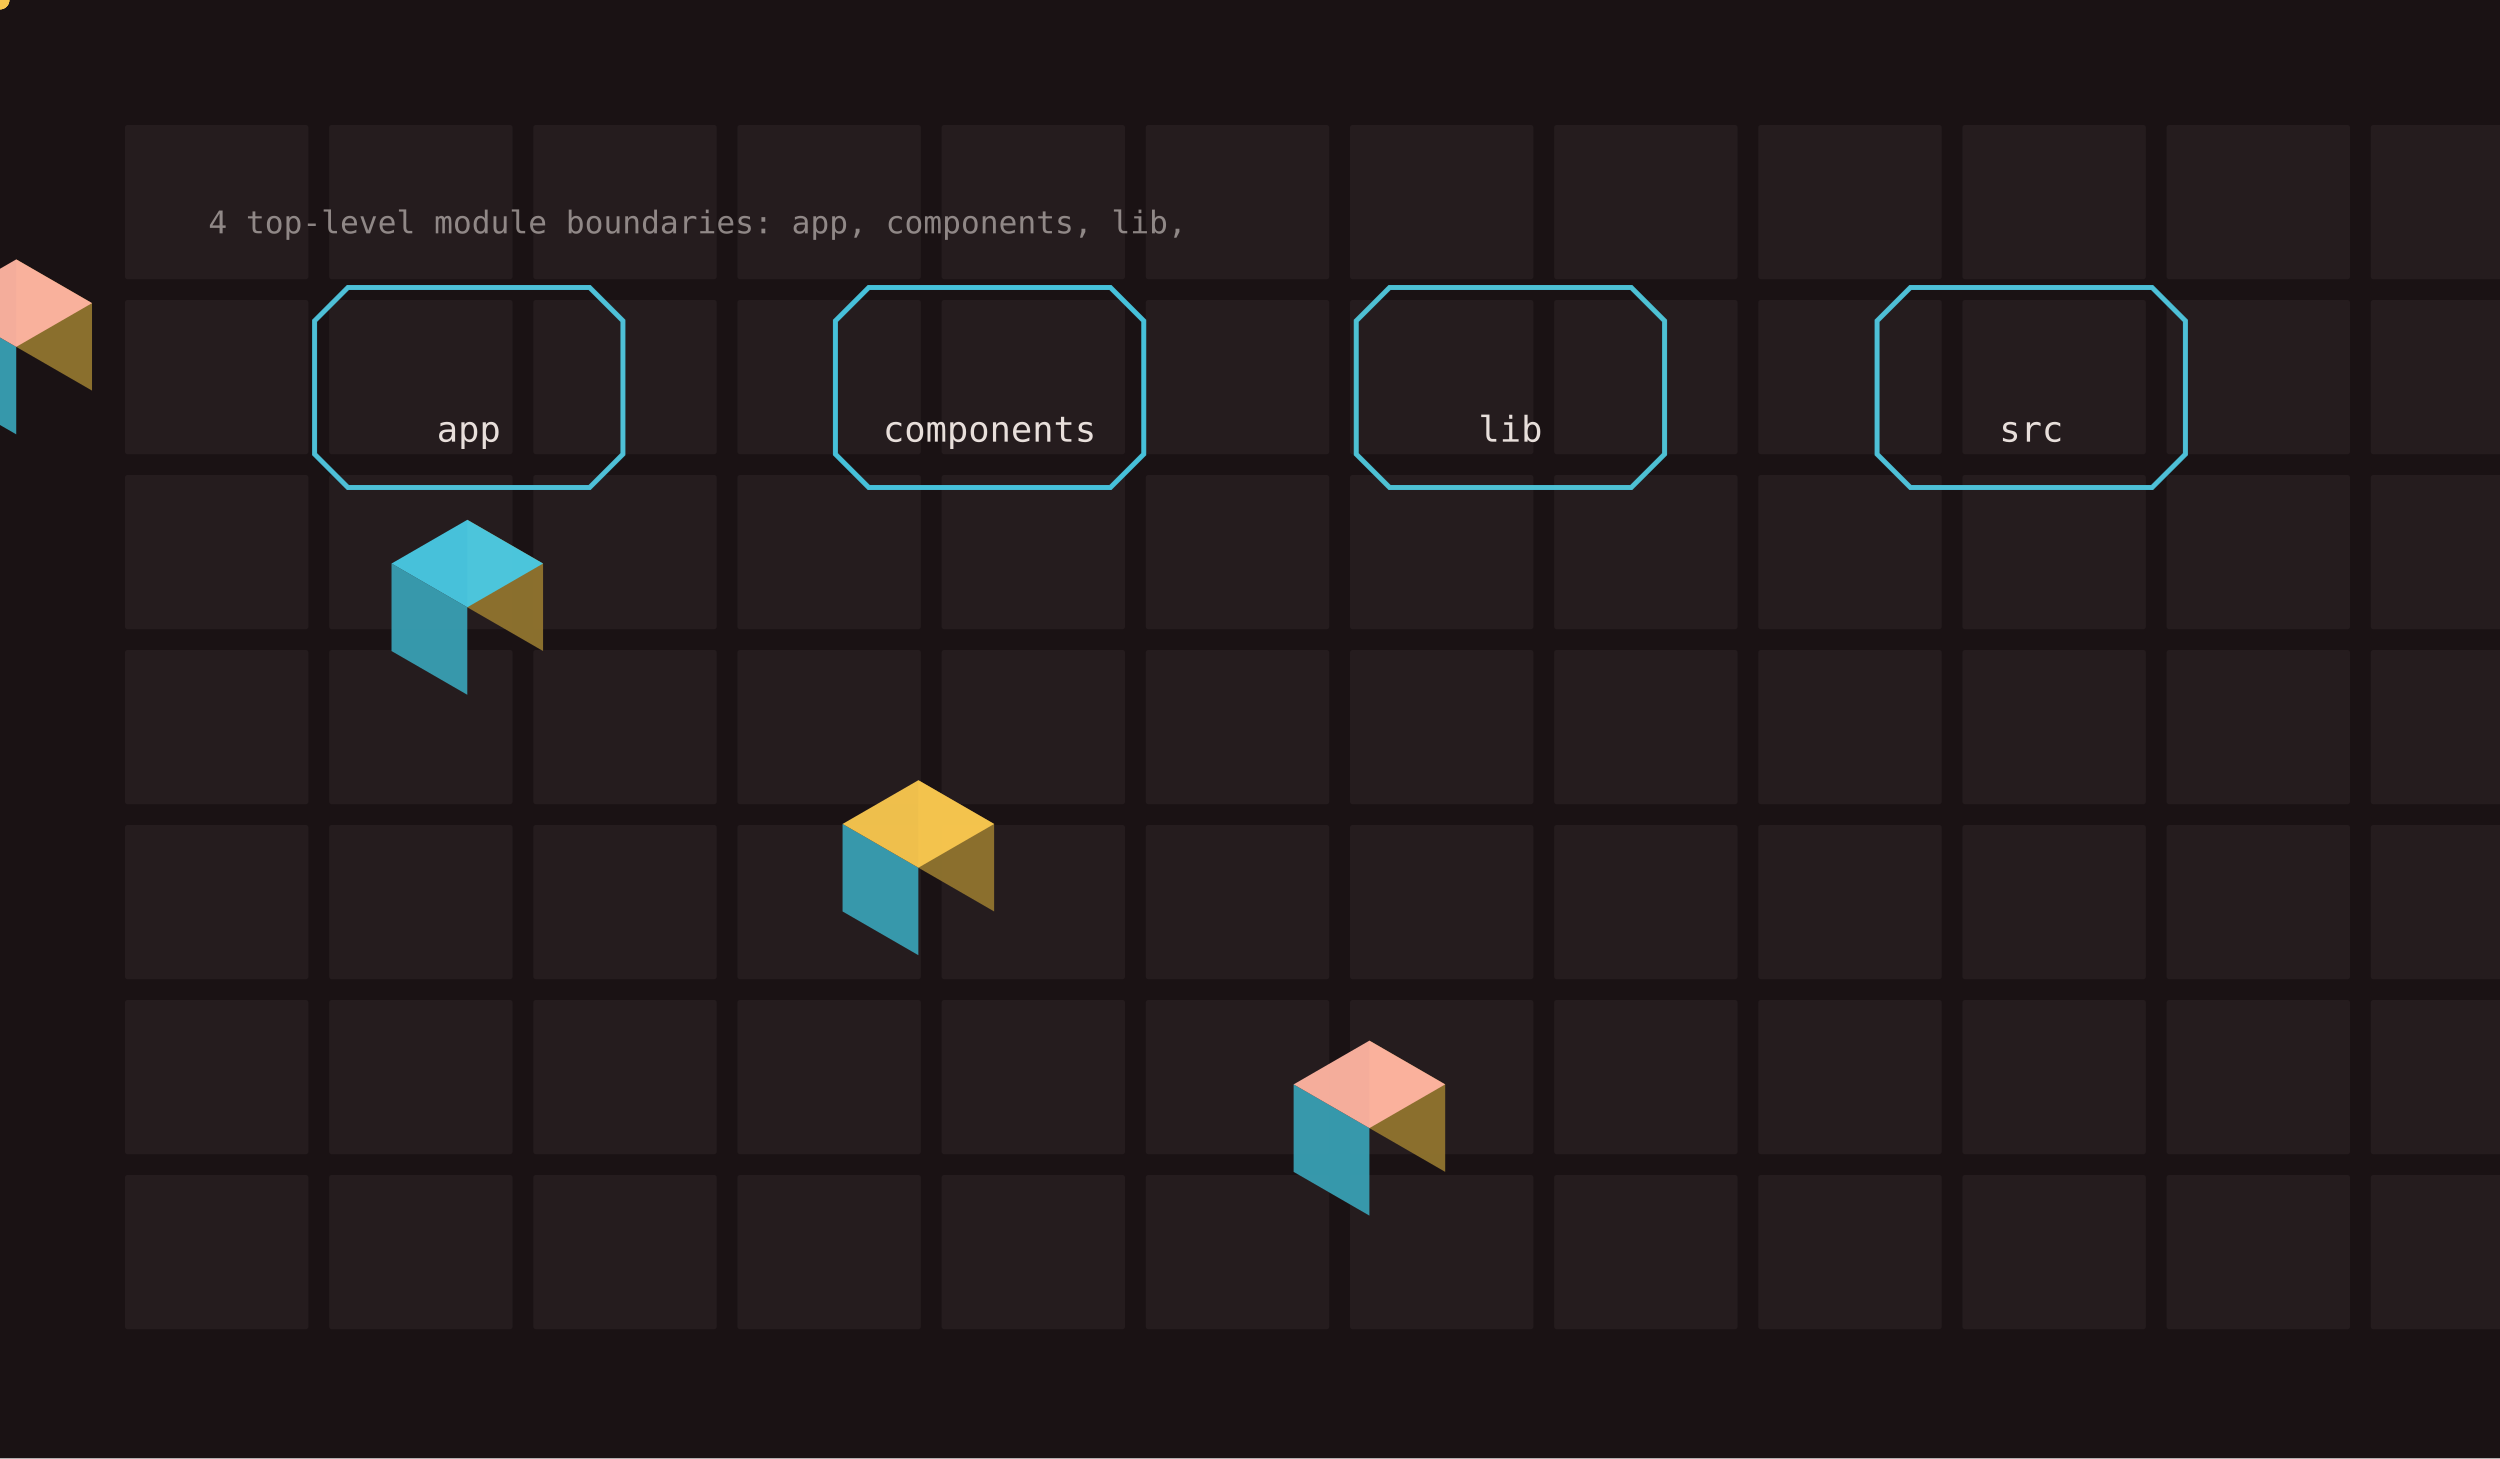
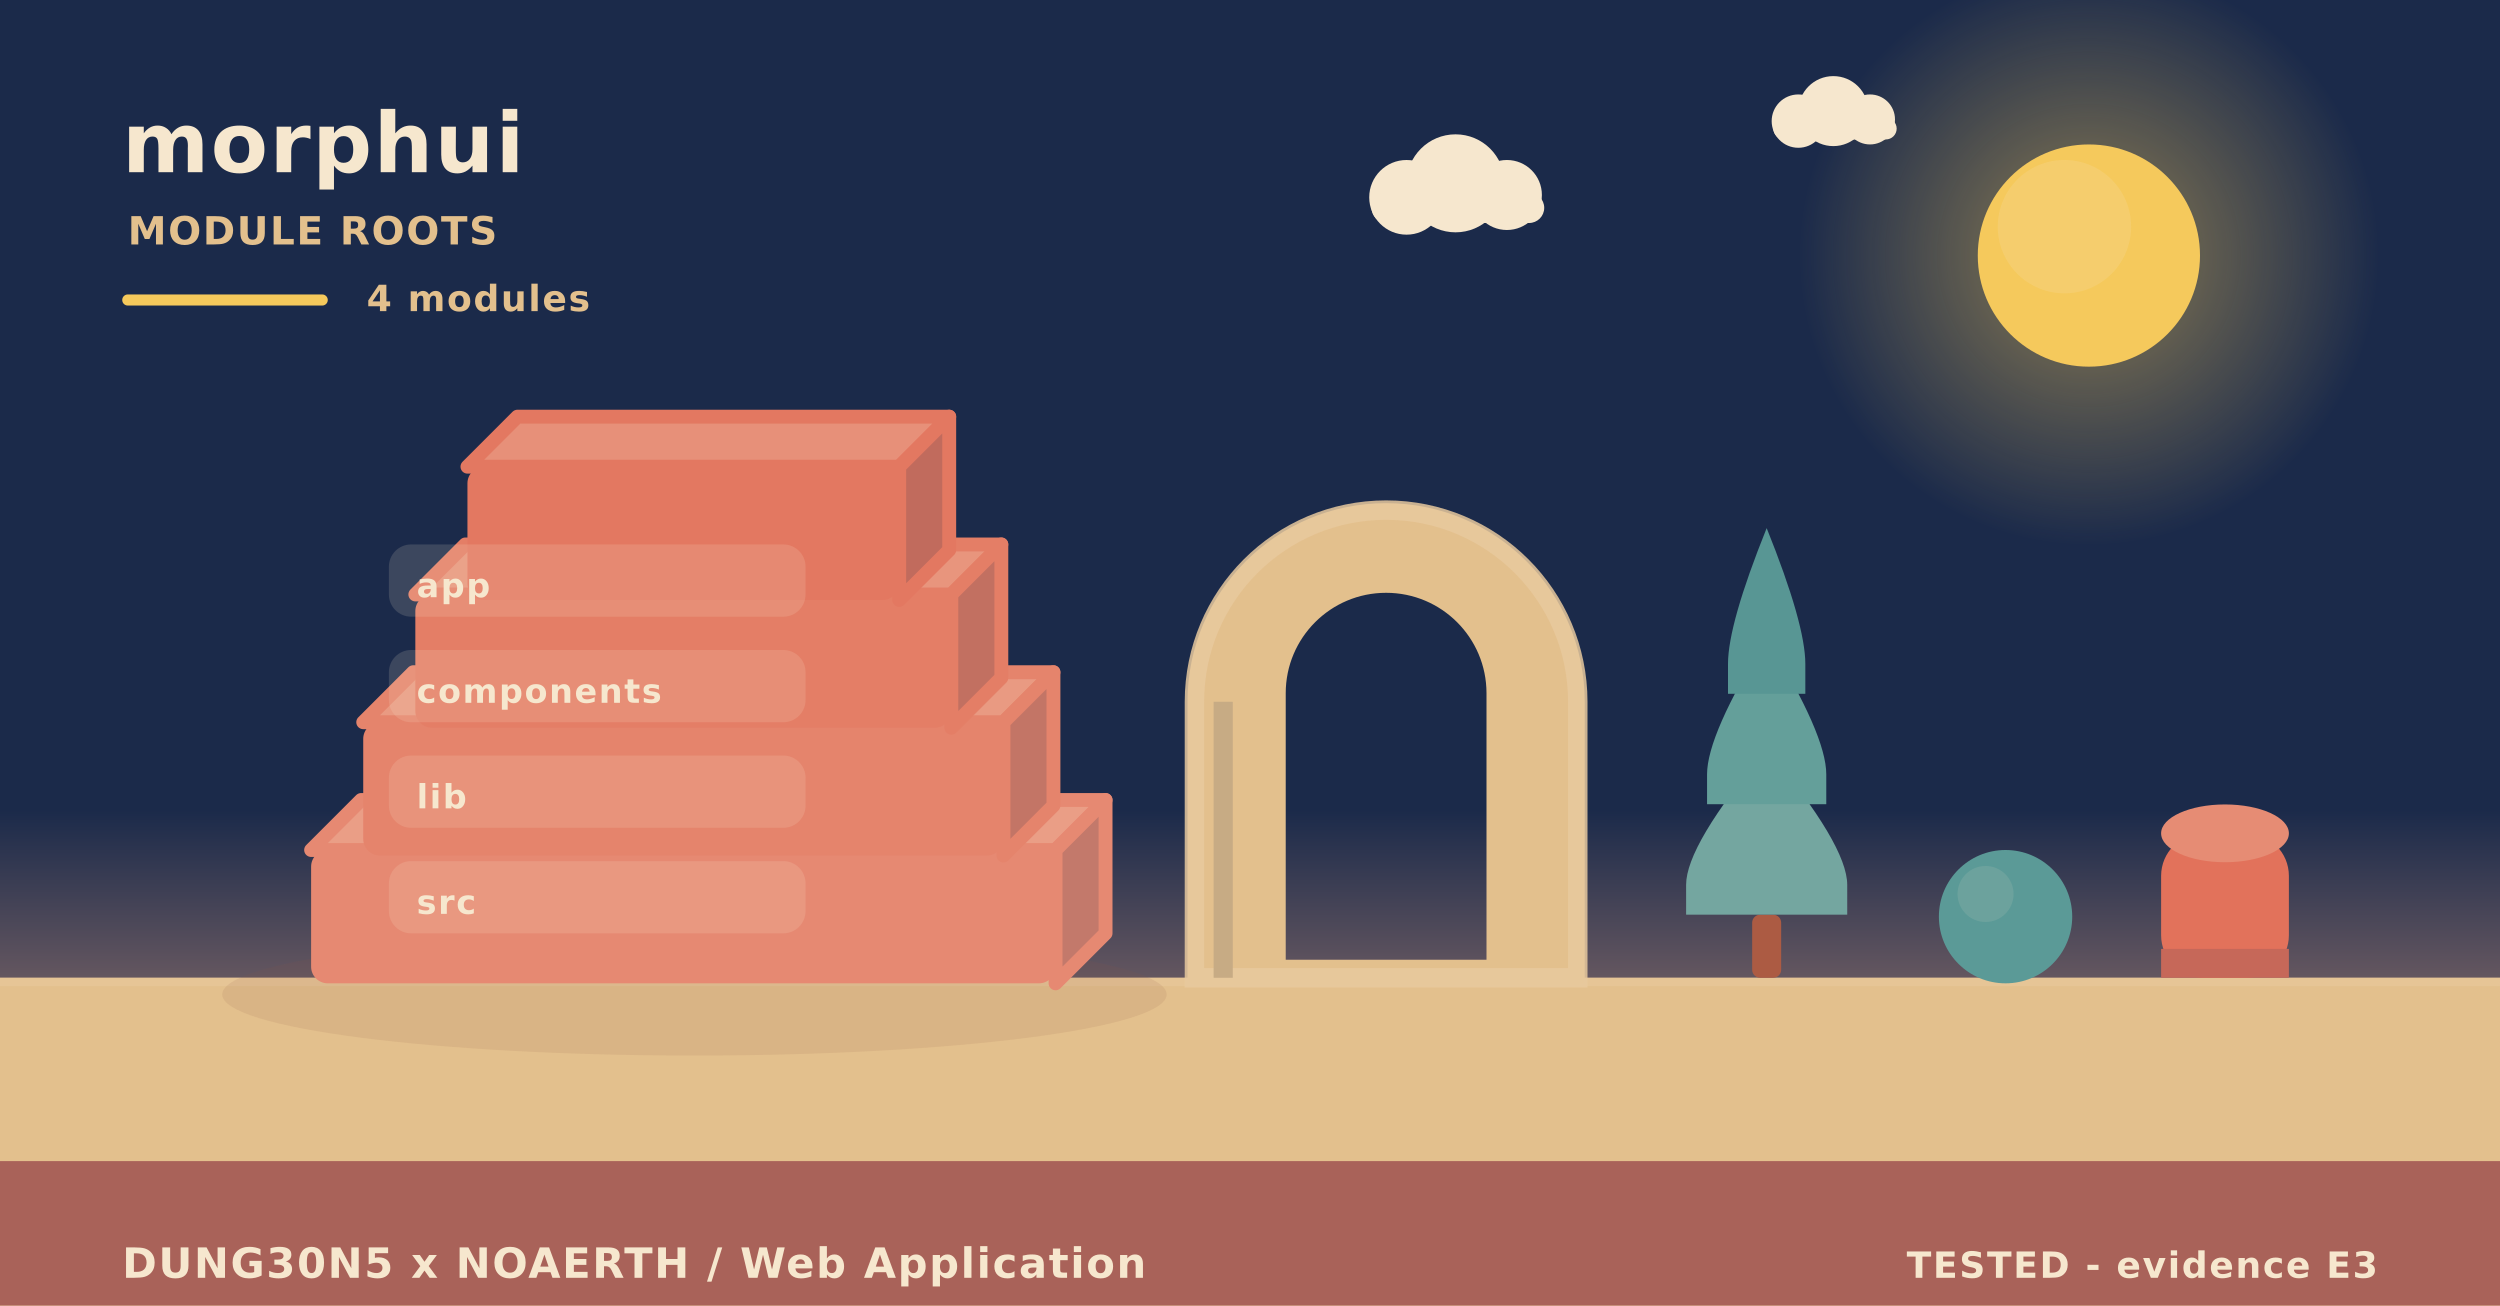
- <svg xmlns="http://www.w3.org/2000/svg" viewBox="0 0 1200 700" width="1200" height="700" role="img" aria-label="morphui architecture">
-   <rect width="1200" height="700" fill="#1a1214" />
-   <defs>
-     <linearGradient id="ga" x1="0" y1="0" x2="1" y2="1">
-       <stop offset="0%" stop-color="#ffb4a2" />
-       <stop offset="100%" stop-color="#48cae4" />
-     </linearGradient>
-   </defs>
-   <rect x="60.00" y="60.00" width="88.00" height="74.00" rx="1.20" fill="#fdf4f0" opacity="0.05" />
-   <rect x="158.00" y="60.00" width="88.00" height="74.00" rx="1.20" fill="#fdf4f0" opacity="0.05" />
-   <rect x="256.00" y="60.00" width="88.00" height="74.00" rx="1.20" fill="#fdf4f0" opacity="0.05" />
-   <rect x="354.00" y="60.00" width="88.00" height="74.00" rx="1.20" fill="#fdf4f0" opacity="0.05" />
-   <rect x="452.00" y="60.00" width="88.00" height="74.00" rx="1.20" fill="#fdf4f0" opacity="0.05" />
-   <rect x="550.00" y="60.00" width="88.00" height="74.00" rx="1.20" fill="#fdf4f0" opacity="0.05" />
-   <rect x="648.00" y="60.00" width="88.00" height="74.00" rx="1.20" fill="#fdf4f0" opacity="0.05" />
-   <rect x="746.00" y="60.00" width="88.00" height="74.00" rx="1.20" fill="#fdf4f0" opacity="0.05" />
-   <rect x="844.00" y="60.00" width="88.00" height="74.00" rx="1.20" fill="#fdf4f0" opacity="0.05" />
-   <rect x="942.00" y="60.00" width="88.00" height="74.00" rx="1.20" fill="#fdf4f0" opacity="0.05" />
-   <rect x="1040.00" y="60.00" width="88.00" height="74.00" rx="1.20" fill="#fdf4f0" opacity="0.05" />
-   <rect x="1138.00" y="60.00" width="88.00" height="74.00" rx="1.20" fill="#fdf4f0" opacity="0.05" />
-   <rect x="60.00" y="144.00" width="88.00" height="74.00" rx="1.20" fill="#fdf4f0" opacity="0.05" />
-   <rect x="158.00" y="144.00" width="88.00" height="74.00" rx="1.20" fill="#fdf4f0" opacity="0.05" />
-   <rect x="256.00" y="144.00" width="88.00" height="74.00" rx="1.20" fill="#fdf4f0" opacity="0.05" />
-   <rect x="354.00" y="144.00" width="88.00" height="74.00" rx="1.20" fill="#fdf4f0" opacity="0.05" />
-   <rect x="452.00" y="144.00" width="88.00" height="74.00" rx="1.20" fill="#fdf4f0" opacity="0.05" />
-   <rect x="550.00" y="144.00" width="88.00" height="74.00" rx="1.20" fill="#fdf4f0" opacity="0.05" />
-   <rect x="648.00" y="144.00" width="88.00" height="74.00" rx="1.20" fill="#fdf4f0" opacity="0.05" />
-   <rect x="746.00" y="144.00" width="88.00" height="74.00" rx="1.20" fill="#fdf4f0" opacity="0.05" />
-   <rect x="844.00" y="144.00" width="88.00" height="74.00" rx="1.20" fill="#fdf4f0" opacity="0.05" />
-   <rect x="942.00" y="144.00" width="88.00" height="74.00" rx="1.20" fill="#fdf4f0" opacity="0.05" />
-   <rect x="1040.00" y="144.00" width="88.00" height="74.00" rx="1.20" fill="#fdf4f0" opacity="0.05" />
-   <rect x="1138.00" y="144.00" width="88.00" height="74.00" rx="1.20" fill="#fdf4f0" opacity="0.05" />
-   <rect x="60.00" y="228.00" width="88.00" height="74.00" rx="1.20" fill="#fdf4f0" opacity="0.05" />
-   <rect x="158.00" y="228.00" width="88.00" height="74.00" rx="1.20" fill="#fdf4f0" opacity="0.05" />
-   <rect x="256.00" y="228.00" width="88.00" height="74.00" rx="1.20" fill="#fdf4f0" opacity="0.05" />
-   <rect x="354.00" y="228.00" width="88.00" height="74.00" rx="1.20" fill="#fdf4f0" opacity="0.05" />
-   <rect x="452.00" y="228.00" width="88.00" height="74.00" rx="1.20" fill="#fdf4f0" opacity="0.05" />
-   <rect x="550.00" y="228.00" width="88.00" height="74.00" rx="1.20" fill="#fdf4f0" opacity="0.05" />
-   <rect x="648.00" y="228.00" width="88.00" height="74.00" rx="1.20" fill="#fdf4f0" opacity="0.05" />
-   <rect x="746.00" y="228.00" width="88.00" height="74.00" rx="1.20" fill="#fdf4f0" opacity="0.05" />
-   <rect x="844.00" y="228.00" width="88.00" height="74.00" rx="1.20" fill="#fdf4f0" opacity="0.05" />
-   <rect x="942.00" y="228.00" width="88.00" height="74.00" rx="1.20" fill="#fdf4f0" opacity="0.05" />
-   <rect x="1040.00" y="228.00" width="88.00" height="74.00" rx="1.20" fill="#fdf4f0" opacity="0.05" />
-   <rect x="1138.00" y="228.00" width="88.00" height="74.00" rx="1.20" fill="#fdf4f0" opacity="0.05" />
-   <rect x="60.00" y="312.00" width="88.00" height="74.00" rx="1.20" fill="#fdf4f0" opacity="0.05" />
-   <rect x="158.00" y="312.00" width="88.00" height="74.00" rx="1.20" fill="#fdf4f0" opacity="0.05" />
-   <rect x="256.00" y="312.00" width="88.00" height="74.00" rx="1.20" fill="#fdf4f0" opacity="0.05" />
-   <rect x="354.00" y="312.00" width="88.00" height="74.00" rx="1.20" fill="#fdf4f0" opacity="0.05" />
-   <rect x="452.00" y="312.00" width="88.00" height="74.00" rx="1.20" fill="#fdf4f0" opacity="0.05" />
-   <rect x="550.00" y="312.00" width="88.00" height="74.00" rx="1.20" fill="#fdf4f0" opacity="0.05" />
-   <rect x="648.00" y="312.00" width="88.00" height="74.00" rx="1.20" fill="#fdf4f0" opacity="0.05" />
-   <rect x="746.00" y="312.00" width="88.00" height="74.00" rx="1.20" fill="#fdf4f0" opacity="0.05" />
-   <rect x="844.00" y="312.00" width="88.00" height="74.00" rx="1.20" fill="#fdf4f0" opacity="0.05" />
-   <rect x="942.00" y="312.00" width="88.00" height="74.00" rx="1.20" fill="#fdf4f0" opacity="0.05" />
-   <rect x="1040.00" y="312.00" width="88.00" height="74.00" rx="1.20" fill="#fdf4f0" opacity="0.05" />
-   <rect x="1138.00" y="312.00" width="88.00" height="74.00" rx="1.20" fill="#fdf4f0" opacity="0.05" />
-   <rect x="60.00" y="396.00" width="88.00" height="74.00" rx="1.20" fill="#fdf4f0" opacity="0.05" />
-   <rect x="158.00" y="396.00" width="88.00" height="74.00" rx="1.20" fill="#fdf4f0" opacity="0.05" />
-   <rect x="256.00" y="396.00" width="88.00" height="74.00" rx="1.20" fill="#fdf4f0" opacity="0.05" />
-   <rect x="354.00" y="396.00" width="88.00" height="74.00" rx="1.20" fill="#fdf4f0" opacity="0.05" />
-   <rect x="452.00" y="396.00" width="88.00" height="74.00" rx="1.20" fill="#fdf4f0" opacity="0.05" />
-   <rect x="550.00" y="396.00" width="88.00" height="74.00" rx="1.20" fill="#fdf4f0" opacity="0.05" />
-   <rect x="648.00" y="396.00" width="88.00" height="74.00" rx="1.20" fill="#fdf4f0" opacity="0.05" />
-   <rect x="746.00" y="396.00" width="88.00" height="74.00" rx="1.20" fill="#fdf4f0" opacity="0.05" />
-   <rect x="844.00" y="396.00" width="88.00" height="74.00" rx="1.20" fill="#fdf4f0" opacity="0.05" />
-   <rect x="942.00" y="396.00" width="88.00" height="74.00" rx="1.20" fill="#fdf4f0" opacity="0.05" />
-   <rect x="1040.00" y="396.00" width="88.00" height="74.00" rx="1.20" fill="#fdf4f0" opacity="0.05" />
-   <rect x="1138.00" y="396.00" width="88.00" height="74.00" rx="1.20" fill="#fdf4f0" opacity="0.05" />
-   <rect x="60.00" y="480.00" width="88.00" height="74.00" rx="1.20" fill="#fdf4f0" opacity="0.05" />
-   <rect x="158.00" y="480.00" width="88.00" height="74.00" rx="1.20" fill="#fdf4f0" opacity="0.05" />
-   <rect x="256.00" y="480.00" width="88.00" height="74.00" rx="1.20" fill="#fdf4f0" opacity="0.05" />
-   <rect x="354.00" y="480.00" width="88.00" height="74.00" rx="1.20" fill="#fdf4f0" opacity="0.05" />
-   <rect x="452.00" y="480.00" width="88.00" height="74.00" rx="1.20" fill="#fdf4f0" opacity="0.05" />
-   <rect x="550.00" y="480.00" width="88.00" height="74.00" rx="1.20" fill="#fdf4f0" opacity="0.05" />
-   <rect x="648.00" y="480.00" width="88.00" height="74.00" rx="1.20" fill="#fdf4f0" opacity="0.05" />
-   <rect x="746.00" y="480.00" width="88.00" height="74.00" rx="1.20" fill="#fdf4f0" opacity="0.05" />
-   <rect x="844.00" y="480.00" width="88.00" height="74.00" rx="1.20" fill="#fdf4f0" opacity="0.05" />
-   <rect x="942.00" y="480.00" width="88.00" height="74.00" rx="1.20" fill="#fdf4f0" opacity="0.05" />
-   <rect x="1040.00" y="480.00" width="88.00" height="74.00" rx="1.20" fill="#fdf4f0" opacity="0.05" />
-   <rect x="1138.00" y="480.00" width="88.00" height="74.00" rx="1.20" fill="#fdf4f0" opacity="0.05" />
-   <rect x="60.00" y="564.00" width="88.00" height="74.00" rx="1.20" fill="#fdf4f0" opacity="0.05" />
-   <rect x="158.00" y="564.00" width="88.00" height="74.00" rx="1.20" fill="#fdf4f0" opacity="0.05" />
-   <rect x="256.00" y="564.00" width="88.00" height="74.00" rx="1.20" fill="#fdf4f0" opacity="0.05" />
-   <rect x="354.00" y="564.00" width="88.00" height="74.00" rx="1.20" fill="#fdf4f0" opacity="0.05" />
-   <rect x="452.00" y="564.00" width="88.00" height="74.00" rx="1.20" fill="#fdf4f0" opacity="0.05" />
-   <rect x="550.00" y="564.00" width="88.00" height="74.00" rx="1.20" fill="#fdf4f0" opacity="0.05" />
-   <rect x="648.00" y="564.00" width="88.00" height="74.00" rx="1.20" fill="#fdf4f0" opacity="0.05" />
-   <rect x="746.00" y="564.00" width="88.00" height="74.00" rx="1.20" fill="#fdf4f0" opacity="0.05" />
-   <rect x="844.00" y="564.00" width="88.00" height="74.00" rx="1.20" fill="#fdf4f0" opacity="0.05" />
-   <rect x="942.00" y="564.00" width="88.00" height="74.00" rx="1.20" fill="#fdf4f0" opacity="0.05" />
-   <rect x="1040.00" y="564.00" width="88.00" height="74.00" rx="1.20" fill="#fdf4f0" opacity="0.05" />
-   <rect x="1138.00" y="564.00" width="88.00" height="74.00" rx="1.20" fill="#fdf4f0" opacity="0.05" />
-   <path d="M167.00,138.00 H283.00 L299.00,154.00 V218.00 L283.00,234.00 H167.00 L151.00,218.00 V154.00 Z" fill="none" stroke="rgba(255,180,162,0.550)" stroke-width="1.80" opacity="0.90" />
-   <polygon points="7.79,166.50 44.17,187.50 44.17,145.50 7.79,124.50" fill="#90732e" opacity="0.95" />
-   <polygon points="-28.58,187.50 7.79,208.50 7.79,166.50 -28.58,145.50" fill="#389eb2" opacity="0.95" />
-   <polygon points="7.79,124.50 44.17,145.50 7.79,166.50 -28.58,145.50" fill="#ffb4a2" opacity="0.95" />
-   <text x="225" y="212" font-family="ui-monospace,Menlo,monospace" font-size="17" fill="rgba(253,244,240,0.900)" text-anchor="middle">app</text>
+ <svg xmlns="http://www.w3.org/2000/svg" width="900" height="470" viewBox="0 0 900 470" role="img" aria-label="morphui - how it is built">
+   <linearGradient id="skya" x1="0" y1="0" x2="0" y2="1">
+     <stop offset="0" stop-color="#1b2a4a" />
+     <stop offset="0.62" stop-color="#1b2a4a" />
+     <stop offset="1" stop-color="#f3ad8a" />
+   </linearGradient>
+   <rect width="900" height="470" fill="url(#skya)" />
+   <radialGradient id="suna">
+     <stop offset="0.35" stop-color="#f5c95c" stop-opacity="0.34" />
+     <stop offset="1" stop-color="#f5c95c" stop-opacity="0" />
+   </radialGradient>
+   <circle cx="752" cy="92" r="104" fill="url(#suna)" />
+   <circle cx="752" cy="92" r="40" fill="#f5c95c" />
+   <circle cx="743.2" cy="81.6" r="24" fill="#f5d27e" opacity="0.5" />
  <g>
-     <path d="M167.00,138.00 H283.00 L299.00,154.00 V218.00 L283.00,234.00 H167.00 L151.00,218.00 V154.00 Z" fill="none" stroke="#48cae4" stroke-width="2.40" opacity="0.90" />
-     <animate attributeName="opacity" values="0.25;1.0;0.25" dur="21.2s" begin="0.0s" repeatCount="indefinite" />
+     <circle cx="524" cy="66" r="17.64" fill="#f6e7ce" />
+     <circle cx="506.36" cy="71.04" r="13.44" fill="#f6e7ce" />
+     <circle cx="542.48" cy="70.2" r="12.6" fill="#f6e7ce" />
+     <rect x="493.76" y="69.36" width="62.16" height="10.92" rx="5.46" fill="#f6e7ce" />
+     <animateTransform attributeName="transform" type="translate" values="0 0;24 0;0 0" dur="36s" begin="0s" repeatCount="indefinite" />
  </g>
-   <g opacity="0.9">
-     <circle cx="0.00" cy="0.00" r="4.50" fill="#f9c74f" opacity="1.00" />
-     <animateTransform attributeName="transform" type="translate" values="225.00,184.00 475.00,184.00" dur="7.067s" begin="0.0s" repeatCount="indefinite" />
-     <animateTransform attributeName="transform" type="translate" values="475.00,184.00 225.00,184.00" dur="7.067s" begin="3.533s" repeatCount="indefinite" />
+   <g>
+     <circle cx="660" cy="40" r="12.6" fill="#f6e7ce" />
+     <circle cx="647.4" cy="43.6" r="9.6" fill="#f6e7ce" />
+     <circle cx="673.2" cy="43" r="9" fill="#f6e7ce" />
+     <rect x="638.4" y="42.4" width="44.4" height="7.8" rx="3.9" fill="#f6e7ce" />
+     <animateTransform attributeName="transform" type="translate" values="0 0;-18 0;0 0" dur="46s" begin="3s" repeatCount="indefinite" />
  </g>
-   <path d="M417.00,138.00 H533.00 L549.00,154.00 V218.00 L533.00,234.00 H417.00 L401.00,218.00 V154.00 Z" fill="none" stroke="rgba(72,202,228,0.550)" stroke-width="1.80" opacity="0.90" />
-   <polygon points="224.30,291.50 260.67,312.50 260.67,270.50 224.30,249.50" fill="#90732e" opacity="0.95" />
-   <polygon points="187.93,312.50 224.30,333.50 224.30,291.50 187.93,270.50" fill="#389eb2" opacity="0.95" />
-   <polygon points="224.30,249.50 260.67,270.50 224.30,291.50 187.93,270.50" fill="#48cae4" opacity="0.95" />
-   <text x="475" y="212" font-family="ui-monospace,Menlo,monospace" font-size="17" fill="rgba(253,244,240,0.900)" text-anchor="middle">components</text>
+   <rect x="0" y="352" width="900" height="118" fill="#e3c08d" />
+   <rect x="0" y="352" width="900" height="3" fill="#e6c596" />
+   <text x="44" y="62" font-family="Verdana,DejaVu Sans,sans-serif" font-size="30" font-weight="700" letter-spacing="0.6" fill="#f6e7ce" text-anchor="start">morphui</text>
+   <text x="46" y="88" font-family="Verdana,DejaVu Sans,sans-serif" font-size="14" font-weight="700" letter-spacing="0.6" fill="#e3c08d" text-anchor="start">MODULE ROOTS</text>
+   <rect x="44" y="106" width="74" height="4" rx="2" fill="#f5c95c" />
+   <text x="132" y="112" font-family="Verdana,DejaVu Sans,sans-serif" font-size="13" font-weight="700" letter-spacing="0.6" fill="#e3c08d" text-anchor="start">4 modules</text>
+   <ellipse cx="250" cy="358" rx="170" ry="22" fill="rgba(138,90,68,0.11)" />
+   <path d="M112,306 L380,306 L398,288 L130,288 Z" fill="#ea9e86" stroke="#e68972" stroke-width="5" stroke-linejoin="round" />
+   <path d="M380,306 L398,288 L398,336 L380,354 Z" fill="#c3796b" stroke="#e68972" stroke-width="5" stroke-linejoin="round" />
+   <rect x="112" y="306" width="268" height="48" rx="6" fill="#e68972" />
+   <path d="M130.76,260 L361.24,260 L379.24,242 L148.76,242 Z" fill="#e99a82" stroke="#e5846c" stroke-width="5" stroke-linejoin="round" />
+   <path d="M361.24,260 L379.24,242 L379.24,290 L361.24,308 Z" fill="#c37566" stroke="#e5846c" stroke-width="5" stroke-linejoin="round" />
+   <rect x="130.76" y="260" width="230.48" height="48" rx="6" fill="#e5846c" />
+   <path d="M149.52,214 L342.48,214 L360.48,196 L167.52,196 Z" fill="#e8957d" stroke="#e47e66" stroke-width="5" stroke-linejoin="round" />
+   <path d="M342.48,214 L360.48,196 L360.48,244 L342.48,262 Z" fill="#c27061" stroke="#e47e66" stroke-width="5" stroke-linejoin="round" />
+   <rect x="149.52" y="214" width="192.96" height="48" rx="6" fill="#e47e66" />
+   <path d="M168.28,168 L323.72,168 L341.72,150 L186.28,150 Z" fill="#e79079" stroke="#e37861" stroke-width="5" stroke-linejoin="round" />
+   <path d="M323.72,168 L341.72,150 L341.72,198 L323.72,216 Z" fill="#c16b5d" stroke="#e37861" stroke-width="5" stroke-linejoin="round" />
+   <rect x="168.28" y="168" width="155.44" height="48" rx="6" fill="#e37861" />
+   <rect x="140" y="196" width="150" height="26" rx="8" fill="rgba(246,231,206,0.16)" opacity="0.94" />
  <g>
-     <path d="M417.00,138.00 H533.00 L549.00,154.00 V218.00 L533.00,234.00 H417.00 L401.00,218.00 V154.00 Z" fill="none" stroke="#48cae4" stroke-width="2.40" opacity="0.90" />
-     <animate attributeName="opacity" values="0.25;1.0;0.25" dur="21.2s" begin="0.45s" repeatCount="indefinite" />
+     <text x="150" y="215" font-family="Verdana,DejaVu Sans,sans-serif" font-size="12" font-weight="700" letter-spacing="0.6" fill="#f6e7ce" text-anchor="start">app</text>
+     <animateTransform attributeName="transform" type="translate" values="0 10;0 0" dur="0.7s" begin="0.3s" fill="freeze" />
  </g>
-   <g opacity="0.9">
-     <circle cx="0.00" cy="0.00" r="4.50" fill="#f9c74f" opacity="1.00" />
-     <animateTransform attributeName="transform" type="translate" values="475.00,184.00 725.00,184.00" dur="7.067s" begin="0.3s" repeatCount="indefinite" />
-     <animateTransform attributeName="transform" type="translate" values="725.00,184.00 475.00,184.00" dur="7.067s" begin="3.833s" repeatCount="indefinite" />
+   <rect x="140" y="234" width="150" height="26" rx="8" fill="rgba(246,231,206,0.16)" opacity="0.94" />
+   <g>
+     <text x="150" y="253" font-family="Verdana,DejaVu Sans,sans-serif" font-size="12" font-weight="700" letter-spacing="0.6" fill="#f6e7ce" text-anchor="start">components</text>
+     <animateTransform attributeName="transform" type="translate" values="0 10;0 0" dur="0.7s" begin="0.5s" fill="freeze" />
  </g>
-   <path d="M667.00,138.00 H783.00 L799.00,154.00 V218.00 L783.00,234.00 H667.00 L651.00,218.00 V154.00 Z" fill="none" stroke="rgba(249,199,79,0.550)" stroke-width="1.80" opacity="0.90" />
-   <polygon points="440.81,416.50 477.18,437.50 477.18,395.50 440.81,374.50" fill="#90732e" opacity="0.95" />
-   <polygon points="404.43,437.50 440.81,458.50 440.81,416.50 404.43,395.50" fill="#389eb2" opacity="0.95" />
-   <polygon points="440.81,374.50 477.18,395.50 440.81,416.50 404.43,395.50" fill="#f9c74f" opacity="0.95" />
-   <text x="725" y="212" font-family="ui-monospace,Menlo,monospace" font-size="17" fill="rgba(253,244,240,0.900)" text-anchor="middle">lib</text>
+   <rect x="140" y="272" width="150" height="26" rx="8" fill="rgba(246,231,206,0.16)" opacity="0.94" />
  <g>
-     <path d="M667.00,138.00 H783.00 L799.00,154.00 V218.00 L783.00,234.00 H667.00 L651.00,218.00 V154.00 Z" fill="none" stroke="#48cae4" stroke-width="2.40" opacity="0.90" />
-     <animate attributeName="opacity" values="0.25;1.0;0.25" dur="21.2s" begin="0.9s" repeatCount="indefinite" />
+     <text x="150" y="291" font-family="Verdana,DejaVu Sans,sans-serif" font-size="12" font-weight="700" letter-spacing="0.6" fill="#f6e7ce" text-anchor="start">lib</text>
+     <animateTransform attributeName="transform" type="translate" values="0 10;0 0" dur="0.7s" begin="0.7s" fill="freeze" />
  </g>
-   <g opacity="0.9">
-     <circle cx="0.00" cy="0.00" r="4.50" fill="#f9c74f" opacity="1.00" />
-     <animateTransform attributeName="transform" type="translate" values="725.00,184.00 975.00,184.00" dur="7.067s" begin="0.6s" repeatCount="indefinite" />
-     <animateTransform attributeName="transform" type="translate" values="975.00,184.00 725.00,184.00" dur="7.067s" begin="4.133s" repeatCount="indefinite" />
+   <rect x="140" y="310" width="150" height="26" rx="8" fill="rgba(246,231,206,0.16)" opacity="0.94" />
+   <g>
+     <text x="150" y="329" font-family="Verdana,DejaVu Sans,sans-serif" font-size="12" font-weight="700" letter-spacing="0.6" fill="#f6e7ce" text-anchor="start">src</text>
+     <animateTransform attributeName="transform" type="translate" values="0 10;0 0" dur="0.7s" begin="0.9s" fill="freeze" />
  </g>
-   <path d="M917.00,138.00 H1033.00 L1049.00,154.00 V218.00 L1033.00,234.00 H917.00 L901.00,218.00 V154.00 Z" fill="none" stroke="rgba(255,180,162,0.550)" stroke-width="1.80" opacity="0.90" />
-   <polygon points="657.31,541.50 693.69,562.50 693.69,520.50 657.31,499.50" fill="#90732e" opacity="0.95" />
-   <polygon points="620.94,562.50 657.31,583.50 657.31,541.50 620.94,520.50" fill="#389eb2" opacity="0.95" />
-   <polygon points="657.31,499.50 693.69,520.50 657.31,541.50 620.94,520.50" fill="#ffb4a2" opacity="0.95" />
-   <text x="975" y="212" font-family="ui-monospace,Menlo,monospace" font-size="17" fill="rgba(253,244,240,0.900)" text-anchor="middle">src</text>
-   <g>
-     <path d="M917.00,138.00 H1033.00 L1049.00,154.00 V218.00 L1033.00,234.00 H917.00 L901.00,218.00 V154.00 Z" fill="none" stroke="#48cae4" stroke-width="2.40" opacity="0.90" />
-     <animate attributeName="opacity" values="0.25;1.0;0.25" dur="21.2s" begin="1.35s" repeatCount="indefinite" />
-   </g>
-   <g opacity="0.9">
-     <circle cx="0.00" cy="0.00" r="4.50" fill="#f9c74f" opacity="1.00" />
-     <animateTransform attributeName="transform" type="translate" values="975.00,184.00 975.00,184.00" dur="7.067s" begin="0.9s" repeatCount="indefinite" />
-     <animateTransform attributeName="transform" type="translate" values="975.00,184.00 975.00,184.00" dur="7.067s" begin="4.433s" repeatCount="indefinite" />
-   </g>
-   <text x="100" y="112" font-family="ui-monospace,Menlo,monospace" font-size="15" fill="rgba(253,244,240,0.500)">4 top-level module boundaries: app, components, lib,</text>
+   <path d="M430,352 L430,252.64 A69,69 0 0 1 568,252.64 L568,352 Z M460.36,348 L460.36,249.55 A38.64,38.64 0 0 1 537.64,249.55 L537.64,348 Z" fill="#e3c08d" fill-rule="evenodd" stroke="#e3c08d" stroke-width="5" stroke-linejoin="round" />
+   <path d="M430,352 L430,252.64 A69,69 0 0 1 568,252.64 L568,352 Z" fill="none" stroke="#e8c99d" stroke-width="7" stroke-linecap="round" opacity="0.85" />
+   <rect x="436.9" y="252.64" width="6.9" height="99.36" fill="#c7ab84" />
+   <rect x="630.78" y="329.28" width="10.44" height="22.72" rx="2.9" fill="#ac5b43" />
+   <path d="M636,269.64 Q607,304.23 607,318.54 Q607,329.28 607,329.28 L665,329.28 Q665,329.28 665,318.54 Q665,304.23 636,269.64 Z" fill="#74a6a0" />
+   <path d="M636,229.88 Q614.54,264.47 614.54,278.78 Q614.54,289.52 614.54,289.52 L657.46,289.52 Q657.46,289.52 657.46,278.78 Q657.46,264.47 636,229.88 Z" fill="#649f9a" />
+   <path d="M636,190.12 Q622.08,224.71 622.08,239.02 Q622.08,249.76 622.08,249.76 L649.92,249.76 Q649.92,249.76 649.92,239.02 Q649.92,224.71 636,190.12 Z" fill="#589694" />
+   <circle cx="722" cy="330" r="24" fill="#5b9a97" />
+   <circle cx="714.8" cy="321.84" r="10.08" fill="#7aa9a2" opacity="0.55" />
+   <rect x="778" y="300" width="46" height="52" rx="15.33" fill="#e2725b" />
+   <ellipse cx="801" cy="300" rx="23" ry="10.4" fill="#e68c74" />
+   <rect x="778" y="341.6" width="46" height="10.4" fill="#c66859" />
+   <rect x="0" y="418" width="900" height="52" rx="0" fill="#a65c56" opacity="0.94" />
+   <text x="44" y="460" font-family="Verdana,DejaVu Sans,sans-serif" font-size="15" font-weight="700" letter-spacing="0.6" fill="#f6e7ce" text-anchor="start">DUNG30N5 x NOAERTH  /  Web Application</text>
+   <text x="856" y="460" font-family="Verdana,DejaVu Sans,sans-serif" font-size="13" font-weight="700" letter-spacing="0.6" fill="#f6e7ce" text-anchor="end">TESTED  -  evidence E3</text>
</svg>
